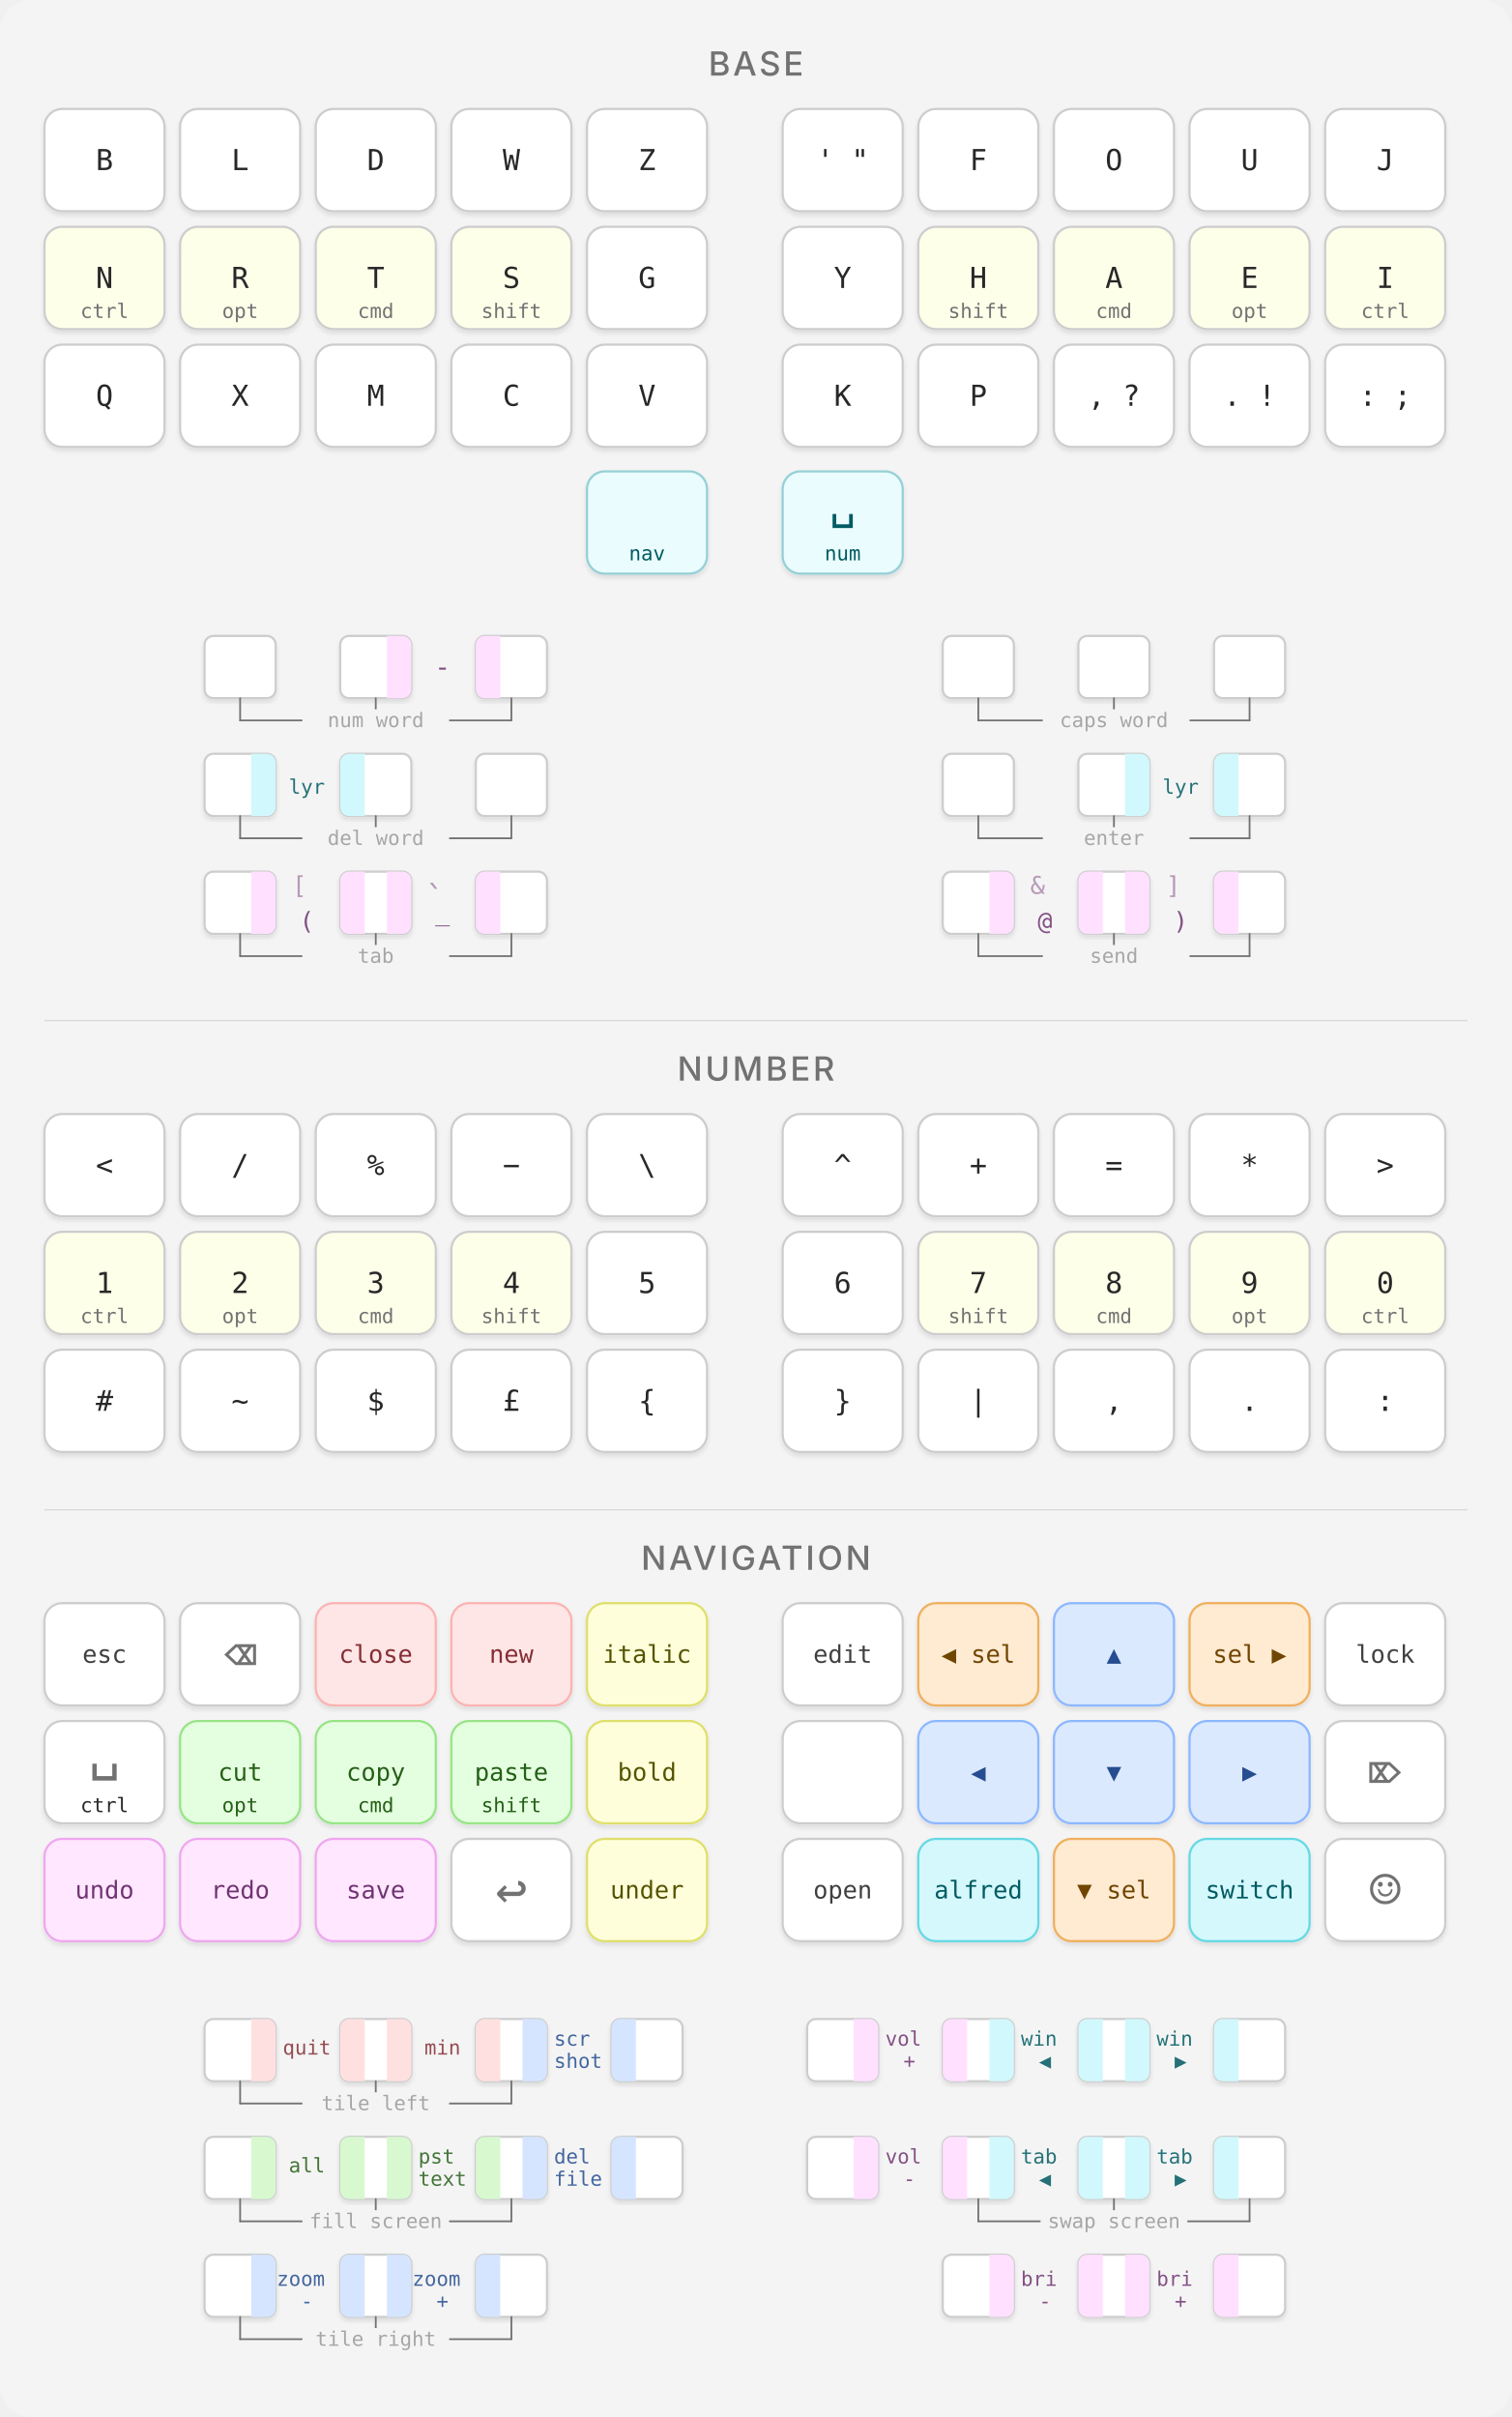
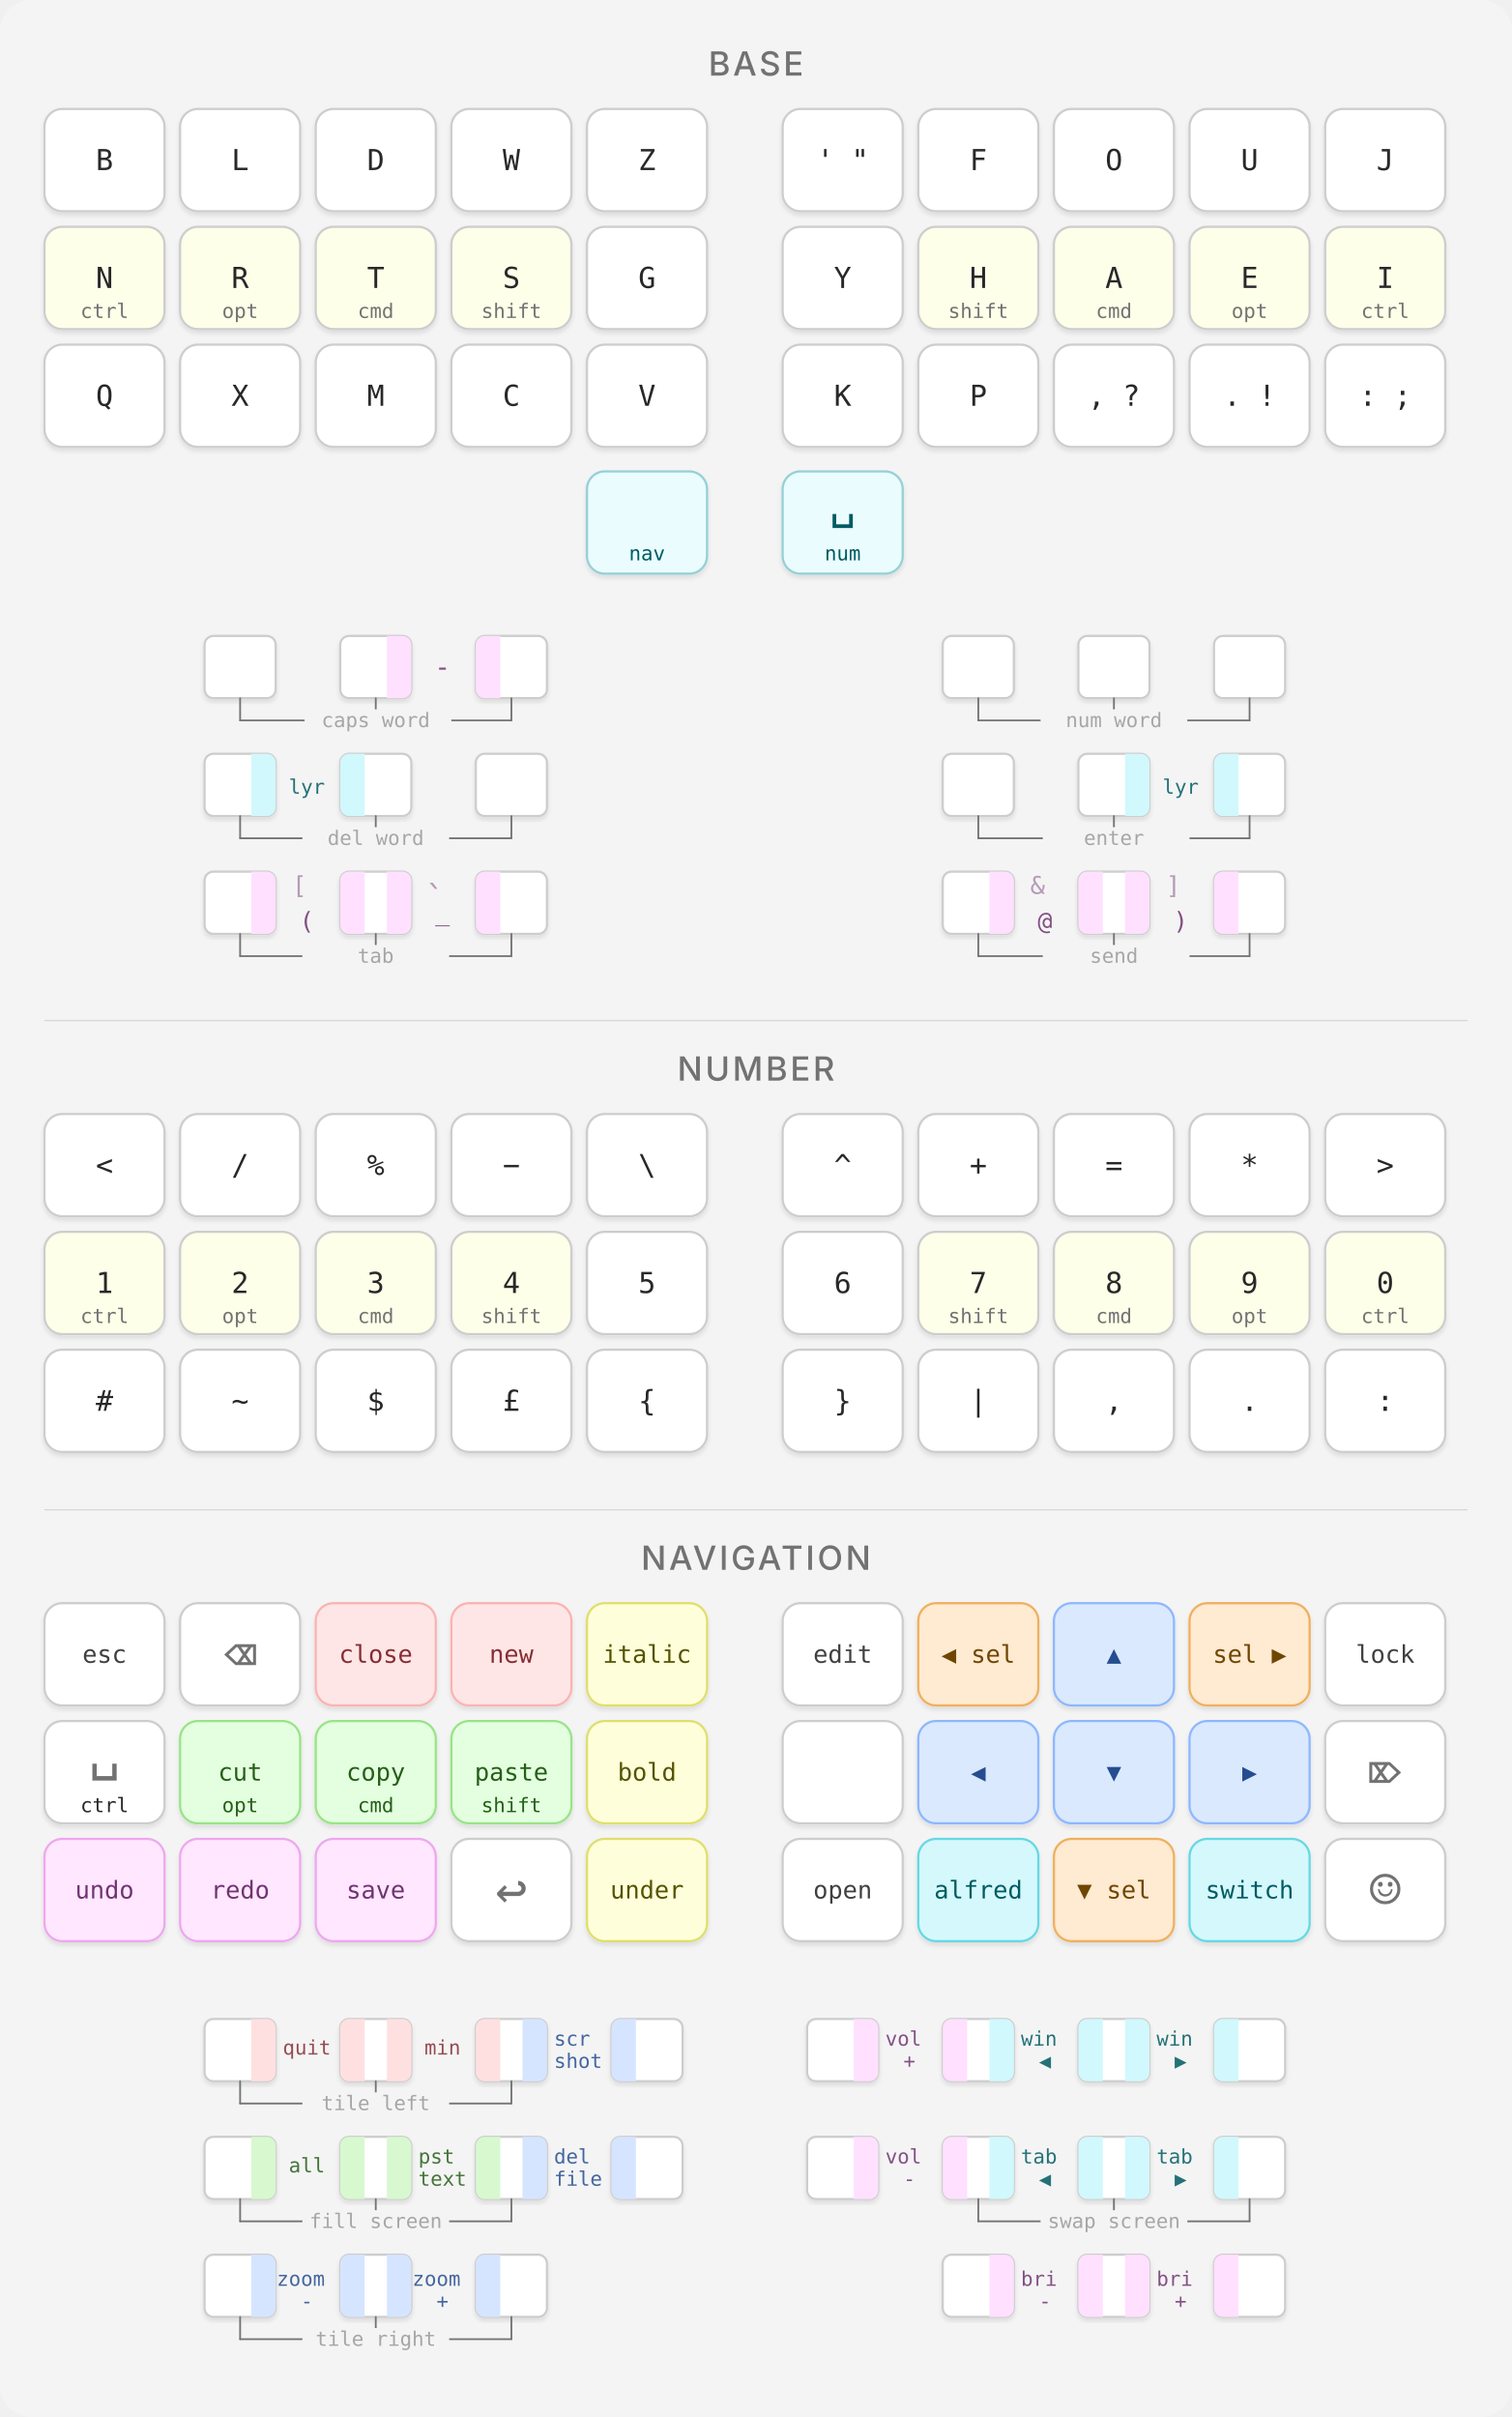
<svg xmlns="http://www.w3.org/2000/svg" width="100%" viewBox="0 0 680 1087">
  <defs>
    <style>
  text { font-family: ui-monospace, monospace; }
  .kl  { font-size:13px; font-weight:500; fill:#282828; }
  .klm { font-size:13px; font-weight:500; fill:#282828; }
  .kls { font-size:9px;  font-weight:500; fill:#727272; }
  .klp { font-size:11px; font-weight:500; fill:#005b62; }
  .klps{ font-size:9px;  font-weight:500; fill:#005b62; }
  .kln { font-size:11px; font-weight:500; }
  .ico { font-size:24px; font-weight:300; fill:#727272; }
  .sec { font-size:15px; font-weight:500; fill:#727272; font-family:-apple-system,BlinkMacSystemFont,"Segoe UI",sans-serif; letter-spacing:0.08em; }
  .t-red { fill:#852e34; } .t-yel { fill:#545300; } .t-grn { fill:#245f17; }
  .t-pnk { fill:#703472; } .t-blu { fill:#254d90; } .t-ora { fill:#6f4600; }
  .t-tel { fill:#005b62; } .t-gry { fill:#404040; }
  .combo-key { fill:#ffffff; stroke:#cdcdcd; stroke-width:1; }
  .cb-gr { stroke:#727272; stroke-width:0.8; fill:none; stroke-linecap:round; }
  .cl-s  { font-size:9px; font-weight:500; font-family:ui-monospace,monospace; text-anchor:middle; opacity:0.85; }
  .cl-m  { font-size:12px; font-weight:500; font-family:ui-monospace,monospace; text-anchor:middle; opacity:0.85; }
  .cl-gr { font-size:9px; font-weight:500; font-family:ui-monospace,monospace; text-anchor:middle; fill:#727272; opacity:0.6; }
</style>
    <filter id="ks">
      <feDropShadow dx="0" dy="1.5" stdDeviation="1" flood-color="#00000018" />
    </filter>
    <clipPath id="br1c2">
      <rect x="92" y="286" width="32" height="28" rx="4" />
    </clipPath>
    <clipPath id="br1c3">
      <rect x="153" y="286" width="32" height="28" rx="4" />
    </clipPath>
    <clipPath id="br1c4">
      <rect x="214" y="286" width="32" height="28" rx="4" />
    </clipPath>
    <clipPath id="br1c5">
      <rect x="275" y="286" width="32" height="28" rx="4" />
    </clipPath>
    <clipPath id="br1c6">
      <rect x="363" y="286" width="32" height="28" rx="4" />
    </clipPath>
    <clipPath id="br1c7">
      <rect x="424" y="286" width="32" height="28" rx="4" />
    </clipPath>
    <clipPath id="br1c8">
      <rect x="485" y="286" width="32" height="28" rx="4" />
    </clipPath>
    <clipPath id="br1c9">
      <rect x="546" y="286" width="32" height="28" rx="4" />
    </clipPath>
    <clipPath id="br2c2">
      <rect x="92" y="339" width="32" height="28" rx="4" />
    </clipPath>
    <clipPath id="br2c3">
      <rect x="153" y="339" width="32" height="28" rx="4" />
    </clipPath>
    <clipPath id="br2c4">
      <rect x="214" y="339" width="32" height="28" rx="4" />
    </clipPath>
    <clipPath id="br2c5">
      <rect x="275" y="339" width="32" height="28" rx="4" />
    </clipPath>
    <clipPath id="br2c6">
      <rect x="363" y="339" width="32" height="28" rx="4" />
    </clipPath>
    <clipPath id="br2c7">
      <rect x="424" y="339" width="32" height="28" rx="4" />
    </clipPath>
    <clipPath id="br2c8">
      <rect x="485" y="339" width="32" height="28" rx="4" />
    </clipPath>
    <clipPath id="br2c9">
      <rect x="546" y="339" width="32" height="28" rx="4" />
    </clipPath>
    <clipPath id="br3c1">
      <rect x="31" y="392" width="32" height="28" rx="4" />
    </clipPath>
    <clipPath id="br3c2">
      <rect x="92" y="392" width="32" height="28" rx="4" />
    </clipPath>
    <clipPath id="br3c3">
      <rect x="153" y="392" width="32" height="28" rx="4" />
    </clipPath>
    <clipPath id="br3c4">
      <rect x="214" y="392" width="32" height="28" rx="4" />
    </clipPath>
    <clipPath id="br3c5">
      <rect x="275" y="392" width="32" height="28" rx="4" />
    </clipPath>
    <clipPath id="br3c6">
      <rect x="363" y="392" width="32" height="28" rx="4" />
    </clipPath>
    <clipPath id="br3c7">
      <rect x="424" y="392" width="32" height="28" rx="4" />
    </clipPath>
    <clipPath id="br3c8">
      <rect x="485" y="392" width="32" height="28" rx="4" />
    </clipPath>
    <clipPath id="br3c9">
      <rect x="546" y="392" width="32" height="28" rx="4" />
    </clipPath>
    <clipPath id="cr1c1">
      <rect x="31" y="908" width="32" height="28" rx="4" />
    </clipPath>
    <clipPath id="cr1c2">
      <rect x="92" y="908" width="32" height="28" rx="4" />
    </clipPath>
    <clipPath id="cr1c3">
      <rect x="153" y="908" width="32" height="28" rx="4" />
    </clipPath>
    <clipPath id="cr1c4">
      <rect x="214" y="908" width="32" height="28" rx="4" />
    </clipPath>
    <clipPath id="cr1c5">
      <rect x="275" y="908" width="32" height="28" rx="4" />
    </clipPath>
    <clipPath id="cr1c6">
      <rect x="363" y="908" width="32" height="28" rx="4" />
    </clipPath>
    <clipPath id="cr1c7">
      <rect x="424" y="908" width="32" height="28" rx="4" />
    </clipPath>
    <clipPath id="cr1c8">
      <rect x="485" y="908" width="32" height="28" rx="4" />
    </clipPath>
    <clipPath id="cr1c9">
      <rect x="546" y="908" width="32" height="28" rx="4" />
    </clipPath>
    <clipPath id="cr2c2">
      <rect x="92" y="961" width="32" height="28" rx="4" />
    </clipPath>
    <clipPath id="cr2c3">
      <rect x="153" y="961" width="32" height="28" rx="4" />
    </clipPath>
    <clipPath id="cr2c4">
      <rect x="214" y="961" width="32" height="28" rx="4" />
    </clipPath>
    <clipPath id="cr2c5">
      <rect x="275" y="961" width="32" height="28" rx="4" />
    </clipPath>
    <clipPath id="cr2c6">
      <rect x="363" y="961" width="32" height="28" rx="4" />
    </clipPath>
    <clipPath id="cr2c7">
      <rect x="424" y="961" width="32" height="28" rx="4" />
    </clipPath>
    <clipPath id="cr2c8">
      <rect x="485" y="961" width="32" height="28" rx="4" />
    </clipPath>
    <clipPath id="cr2c9">
      <rect x="546" y="961" width="32" height="28" rx="4" />
    </clipPath>
    <clipPath id="cr3c2">
      <rect x="92" y="1014" width="32" height="28" rx="4" />
    </clipPath>
    <clipPath id="cr3c3">
      <rect x="153" y="1014" width="32" height="28" rx="4" />
    </clipPath>
    <clipPath id="cr3c4">
      <rect x="214" y="1014" width="32" height="28" rx="4" />
    </clipPath>
    <clipPath id="cr3c5">
      <rect x="275" y="1014" width="32" height="28" rx="4" />
    </clipPath>
    <clipPath id="cr3c7">
      <rect x="424" y="1014" width="32" height="28" rx="4" />
    </clipPath>
    <clipPath id="cr3c8">
      <rect x="485" y="1014" width="32" height="28" rx="4" />
    </clipPath>
    <clipPath id="cr3c9">
      <rect x="546" y="1014" width="32" height="28" rx="4" />
    </clipPath>
  </defs>
  <rect width="680" height="1087" fill="#f4f4f4" rx="14" />
  <text x="340" y="34" text-anchor="middle" class="sec">BASE</text>
  <rect x="20" y="49" width="54" height="46" rx="8" fill="#ffffff" stroke="#cdcdcd" stroke-width="1" filter="url(#ks)" />
  <text x="47" y="72" text-anchor="middle" dominant-baseline="central" class="kl">B</text>
  <rect x="81" y="49" width="54" height="46" rx="8" fill="#ffffff" stroke="#cdcdcd" stroke-width="1" filter="url(#ks)" />
  <text x="108" y="72" text-anchor="middle" dominant-baseline="central" class="kl">L</text>
  <rect x="142" y="49" width="54" height="46" rx="8" fill="#ffffff" stroke="#cdcdcd" stroke-width="1" filter="url(#ks)" />
  <text x="169" y="72" text-anchor="middle" dominant-baseline="central" class="kl">D</text>
  <rect x="203" y="49" width="54" height="46" rx="8" fill="#ffffff" stroke="#cdcdcd" stroke-width="1" filter="url(#ks)" />
  <text x="230" y="72" text-anchor="middle" dominant-baseline="central" class="kl">W</text>
  <rect x="264" y="49" width="54" height="46" rx="8" fill="#ffffff" stroke="#cdcdcd" stroke-width="1" filter="url(#ks)" />
  <text x="291" y="72" text-anchor="middle" dominant-baseline="central" class="kl">Z</text>
  <rect x="352" y="49" width="54" height="46" rx="8" fill="#ffffff" stroke="#cdcdcd" stroke-width="1" filter="url(#ks)" />
  <text x="379" y="72" text-anchor="middle" dominant-baseline="central" class="kl">' "</text>
  <rect x="413" y="49" width="54" height="46" rx="8" fill="#ffffff" stroke="#cdcdcd" stroke-width="1" filter="url(#ks)" />
  <text x="440" y="72" text-anchor="middle" dominant-baseline="central" class="kl">F</text>
  <rect x="474" y="49" width="54" height="46" rx="8" fill="#ffffff" stroke="#cdcdcd" stroke-width="1" filter="url(#ks)" />
  <text x="501" y="72" text-anchor="middle" dominant-baseline="central" class="kl">O</text>
  <rect x="535" y="49" width="54" height="46" rx="8" fill="#ffffff" stroke="#cdcdcd" stroke-width="1" filter="url(#ks)" />
  <text x="562" y="72" text-anchor="middle" dominant-baseline="central" class="kl">U</text>
  <rect x="596" y="49" width="54" height="46" rx="8" fill="#ffffff" stroke="#cdcdcd" stroke-width="1" filter="url(#ks)" />
  <text x="623" y="72" text-anchor="middle" dominant-baseline="central" class="kl">J</text>
  <rect x="20" y="102" width="54" height="46" rx="8" fill="#feffe9" stroke="#cdcdcd" stroke-width="1" filter="url(#ks)" />
  <text x="47" y="125" text-anchor="middle" dominant-baseline="central" class="klm">N</text>
  <text x="47" y="143" text-anchor="middle" class="kls">ctrl</text>
  <rect x="81" y="102" width="54" height="46" rx="8" fill="#feffe9" stroke="#cdcdcd" stroke-width="1" filter="url(#ks)" />
  <text x="108" y="125" text-anchor="middle" dominant-baseline="central" class="klm">R</text>
  <text x="108" y="143" text-anchor="middle" class="kls">opt</text>
  <rect x="142" y="102" width="54" height="46" rx="8" fill="#feffe9" stroke="#cdcdcd" stroke-width="1" filter="url(#ks)" />
  <text x="169" y="125" text-anchor="middle" dominant-baseline="central" class="klm">T</text>
  <text x="169" y="143" text-anchor="middle" class="kls">cmd</text>
  <rect x="203" y="102" width="54" height="46" rx="8" fill="#feffe9" stroke="#cdcdcd" stroke-width="1" filter="url(#ks)" />
  <text x="230" y="125" text-anchor="middle" dominant-baseline="central" class="klm">S</text>
  <text x="230" y="143" text-anchor="middle" class="kls">shift</text>
  <rect x="264" y="102" width="54" height="46" rx="8" fill="#ffffff" stroke="#cdcdcd" stroke-width="1" filter="url(#ks)" />
  <text x="291" y="125" text-anchor="middle" dominant-baseline="central" class="kl">G</text>
  <rect x="352" y="102" width="54" height="46" rx="8" fill="#ffffff" stroke="#cdcdcd" stroke-width="1" filter="url(#ks)" />
  <text x="379" y="125" text-anchor="middle" dominant-baseline="central" class="kl">Y</text>
  <rect x="413" y="102" width="54" height="46" rx="8" fill="#feffe9" stroke="#cdcdcd" stroke-width="1" filter="url(#ks)" />
  <text x="440" y="125" text-anchor="middle" dominant-baseline="central" class="klm">H</text>
  <text x="440" y="143" text-anchor="middle" class="kls">shift</text>
  <rect x="474" y="102" width="54" height="46" rx="8" fill="#feffe9" stroke="#cdcdcd" stroke-width="1" filter="url(#ks)" />
  <text x="501" y="125" text-anchor="middle" dominant-baseline="central" class="klm">A</text>
  <text x="501" y="143" text-anchor="middle" class="kls">cmd</text>
  <rect x="535" y="102" width="54" height="46" rx="8" fill="#feffe9" stroke="#cdcdcd" stroke-width="1" filter="url(#ks)" />
  <text x="562" y="125" text-anchor="middle" dominant-baseline="central" class="klm">E</text>
  <text x="562" y="143" text-anchor="middle" class="kls">opt</text>
  <rect x="596" y="102" width="54" height="46" rx="8" fill="#feffe9" stroke="#cdcdcd" stroke-width="1" filter="url(#ks)" />
  <text x="623" y="125" text-anchor="middle" dominant-baseline="central" class="klm">I</text>
  <text x="623" y="143" text-anchor="middle" class="kls">ctrl</text>
  <rect x="20" y="155" width="54" height="46" rx="8" fill="#ffffff" stroke="#cdcdcd" stroke-width="1" filter="url(#ks)" />
  <text x="47" y="178" text-anchor="middle" dominant-baseline="central" class="kl">Q</text>
  <rect x="81" y="155" width="54" height="46" rx="8" fill="#ffffff" stroke="#cdcdcd" stroke-width="1" filter="url(#ks)" />
  <text x="108" y="178" text-anchor="middle" dominant-baseline="central" class="kl">X</text>
  <rect x="142" y="155" width="54" height="46" rx="8" fill="#ffffff" stroke="#cdcdcd" stroke-width="1" filter="url(#ks)" />
  <text x="169" y="178" text-anchor="middle" dominant-baseline="central" class="kl">M</text>
  <rect x="203" y="155" width="54" height="46" rx="8" fill="#ffffff" stroke="#cdcdcd" stroke-width="1" filter="url(#ks)" />
  <text x="230" y="178" text-anchor="middle" dominant-baseline="central" class="kl">C</text>
  <rect x="264" y="155" width="54" height="46" rx="8" fill="#ffffff" stroke="#cdcdcd" stroke-width="1" filter="url(#ks)" />
  <text x="291" y="178" text-anchor="middle" dominant-baseline="central" class="kl">V</text>
  <rect x="352" y="155" width="54" height="46" rx="8" fill="#ffffff" stroke="#cdcdcd" stroke-width="1" filter="url(#ks)" />
  <text x="379" y="178" text-anchor="middle" dominant-baseline="central" class="kl">K</text>
  <rect x="413" y="155" width="54" height="46" rx="8" fill="#ffffff" stroke="#cdcdcd" stroke-width="1" filter="url(#ks)" />
  <text x="440" y="178" text-anchor="middle" dominant-baseline="central" class="kl">P</text>
  <rect x="474" y="155" width="54" height="46" rx="8" fill="#ffffff" stroke="#cdcdcd" stroke-width="1" filter="url(#ks)" />
  <text x="501" y="178" text-anchor="middle" dominant-baseline="central" class="kl">, ?</text>
  <rect x="535" y="155" width="54" height="46" rx="8" fill="#ffffff" stroke="#cdcdcd" stroke-width="1" filter="url(#ks)" />
  <text x="562" y="178" text-anchor="middle" dominant-baseline="central" class="kl">. !</text>
  <rect x="596" y="155" width="54" height="46" rx="8" fill="#ffffff" stroke="#cdcdcd" stroke-width="1" filter="url(#ks)" />
  <text x="623" y="178" text-anchor="middle" dominant-baseline="central" class="kl">: ;</text>
  <rect x="264" y="212" width="54" height="46" rx="8" fill="#eafcfe" stroke="#95d0d6" stroke-width="1" filter="url(#ks)" />
  <text x="291" y="252" text-anchor="middle" class="klps">nav</text>
  <rect x="352" y="212" width="54" height="46" rx="8" fill="#eafcfe" stroke="#95d0d6" stroke-width="1" filter="url(#ks)" />
  <text x="379" y="226" text-anchor="middle" dominant-baseline="central" class="klps" style="font-size:20px;">␣</text>
  <text x="379" y="252" text-anchor="middle" class="klps">num</text>
  <g style="isolation:isolate">
    <rect x="92" y="286" width="32" height="28" rx="4" class="combo-key" filter="url(#ks)" />
    <rect x="153" y="286" width="32" height="28" rx="4" class="combo-key" filter="url(#ks)" />
    <rect x="214" y="286" width="32" height="28" rx="4" class="combo-key" filter="url(#ks)" />
    <rect x="424" y="286" width="32" height="28" rx="4" class="combo-key" filter="url(#ks)" />
    <rect x="485" y="286" width="32" height="28" rx="4" class="combo-key" filter="url(#ks)" />
    <rect x="546" y="286" width="32" height="28" rx="4" class="combo-key" filter="url(#ks)" />
    <rect x="92" y="339" width="32" height="28" rx="4" class="combo-key" filter="url(#ks)" />
    <rect x="153" y="339" width="32" height="28" rx="4" class="combo-key" filter="url(#ks)" />
    <rect x="214" y="339" width="32" height="28" rx="4" class="combo-key" filter="url(#ks)" />
    <rect x="424" y="339" width="32" height="28" rx="4" class="combo-key" filter="url(#ks)" />
    <rect x="485" y="339" width="32" height="28" rx="4" class="combo-key" filter="url(#ks)" />
    <rect x="546" y="339" width="32" height="28" rx="4" class="combo-key" filter="url(#ks)" />
    <rect x="92" y="392" width="32" height="28" rx="4" class="combo-key" filter="url(#ks)" />
    <rect x="153" y="392" width="32" height="28" rx="4" class="combo-key" filter="url(#ks)" />
    <rect x="214" y="392" width="32" height="28" rx="4" class="combo-key" filter="url(#ks)" />
    <rect x="424" y="392" width="32" height="28" rx="4" class="combo-key" filter="url(#ks)" />
    <rect x="485" y="392" width="32" height="28" rx="4" class="combo-key" filter="url(#ks)" />
    <rect x="546" y="392" width="32" height="28" rx="4" class="combo-key" filter="url(#ks)" />
  </g>
  <rect x="174" y="286" width="11" height="28" fill="#ffe0ff" clip-path="url(#br1c3)" />
  <rect x="214" y="286" width="11" height="28" fill="#ffe0ff" clip-path="url(#br1c4)" />
  <rect x="113" y="339" width="11" height="28" fill="#d1f8fc" clip-path="url(#br2c2)" />
  <rect x="153" y="339" width="11" height="28" fill="#d1f8fc" clip-path="url(#br2c3)" />
  <rect x="506" y="339" width="11" height="28" fill="#d1f8fc" clip-path="url(#br2c8)" />
  <rect x="546" y="339" width="11" height="28" fill="#d1f8fc" clip-path="url(#br2c9)" />
  <rect x="113" y="392" width="11" height="28" fill="#ffe0ff" clip-path="url(#br3c2)" />
  <rect x="153" y="392" width="11" height="28" fill="#ffe0ff" clip-path="url(#br3c3)" />
  <rect x="174" y="392" width="11" height="28" fill="#ffe0ff" clip-path="url(#br3c3)" />
  <rect x="214" y="392" width="11" height="28" fill="#ffe0ff" clip-path="url(#br3c4)" />
  <rect x="445" y="392" width="11" height="28" fill="#ffe0ff" clip-path="url(#br3c7)" />
  <rect x="485" y="392" width="11" height="28" fill="#ffe0ff" clip-path="url(#br3c8)" />
  <rect x="506" y="392" width="11" height="28" fill="#ffe0ff" clip-path="url(#br3c8)" />
  <rect x="546" y="392" width="11" height="28" fill="#ffe0ff" clip-path="url(#br3c9)" />
  <text x="199" y="304" class="cl-m" fill="#703472">-</text>
  <text x="138" y="357" class="cl-s" fill="#005b62" text-anchor="middle">lyr</text>
  <text x="531" y="357" class="cl-s" fill="#005b62" text-anchor="middle">lyr</text>
  <text class="cl-s" fill="#703472" style="font-size:11px;">
    <tspan x="138" y="402" style="fill-opacity:0.55;">[</tspan>
    <tspan x="138" y="418">(</tspan>
  </text>
  <text class="cl-s" fill="#703472" style="font-size:11px;">
    <tspan x="199" y="409" style="fill-opacity:0.55; font-size:15px;">`</tspan>
    <tspan x="199" y="414">_</tspan>
  </text>
  <text class="cl-s" fill="#703472" style="font-size:11px;">
    <tspan x="470" y="402" style="fill-opacity:0.55;">&amp;</tspan>
    <tspan x="470" y="418">@</tspan>
  </text>
  <text class="cl-s" fill="#703472" style="font-size:11px;">
    <tspan x="531" y="402" style="fill-opacity:0.55;">]</tspan>
    <tspan x="531" y="418">)</tspan>
  </text>
  <line x1="108" y1="314" x2="108" y2="324" class="cb-gr" />
  <line x1="169" y1="314" x2="169" y2="324" class="cb-gr" />
  <line x1="230" y1="314" x2="230" y2="324" class="cb-gr" />
  <line x1="108" y1="324" x2="230" y2="324" class="cb-gr" />
-   <rect x="136" y="319" width="66" height="10" fill="#f4f4f4" />
-   <text x="169" y="327" class="cl-gr">num word</text>
+   <rect x="137" y="319" width="66" height="10" fill="#f4f4f4" />
+   <text x="169" y="327" class="cl-gr">caps word</text>
  <line x1="440" y1="314" x2="440" y2="324" class="cb-gr" />
  <line x1="501" y1="314" x2="501" y2="324" class="cb-gr" />
  <line x1="562" y1="314" x2="562" y2="324" class="cb-gr" />
  <line x1="440" y1="324" x2="562" y2="324" class="cb-gr" />
-   <rect x="469" y="319" width="66" height="10" fill="#f4f4f4" />
-   <text x="501" y="327" class="cl-gr">caps word</text>
+   <rect x="468" y="319" width="66" height="10" fill="#f4f4f4" />
+   <text x="501" y="327" class="cl-gr">num word</text>
  <line x1="108" y1="367" x2="108" y2="377" class="cb-gr" />
  <line x1="169" y1="367" x2="169" y2="377" class="cb-gr" />
  <line x1="230" y1="367" x2="230" y2="377" class="cb-gr" />
  <line x1="108" y1="377" x2="230" y2="377" class="cb-gr" />
  <rect x="136" y="372" width="66" height="10" fill="#f4f4f4" />
  <text x="169" y="380" class="cl-gr">del word</text>
  <line x1="440" y1="367" x2="440" y2="377" class="cb-gr" />
  <line x1="501" y1="367" x2="501" y2="377" class="cb-gr" />
  <line x1="562" y1="367" x2="562" y2="377" class="cb-gr" />
  <line x1="440" y1="377" x2="562" y2="377" class="cb-gr" />
  <rect x="469" y="372" width="66" height="10" fill="#f4f4f4" />
  <text x="501" y="380" class="cl-gr">enter</text>
  <line x1="108" y1="420" x2="108" y2="430" class="cb-gr" />
  <line x1="169" y1="420" x2="169" y2="430" class="cb-gr" />
  <line x1="230" y1="420" x2="230" y2="430" class="cb-gr" />
  <line x1="108" y1="430" x2="230" y2="430" class="cb-gr" />
  <rect x="136" y="425" width="66" height="10" fill="#f4f4f4" />
  <text x="169" y="433" class="cl-gr">tab</text>
  <line x1="440" y1="420" x2="440" y2="430" class="cb-gr" />
  <line x1="501" y1="420" x2="501" y2="430" class="cb-gr" />
  <line x1="562" y1="420" x2="562" y2="430" class="cb-gr" />
  <line x1="440" y1="430" x2="562" y2="430" class="cb-gr" />
  <rect x="469" y="425" width="66" height="10" fill="#f4f4f4" />
  <text x="501" y="433" class="cl-gr">send</text>
  <line x1="20" y1="459" x2="660" y2="459" stroke="#d5d5d5" stroke-width="0.5" />
  <text x="340" y="486" text-anchor="middle" class="sec">NUMBER</text>
  <rect x="20" y="501" width="54" height="46" rx="8" fill="#ffffff" stroke="#cdcdcd" stroke-width="1" filter="url(#ks)" />
  <text x="47" y="524" text-anchor="middle" dominant-baseline="central" class="kl">&lt;</text>
  <rect x="81" y="501" width="54" height="46" rx="8" fill="#ffffff" stroke="#cdcdcd" stroke-width="1" filter="url(#ks)" />
  <text x="108" y="524" text-anchor="middle" dominant-baseline="central" class="kl">/</text>
  <rect x="142" y="501" width="54" height="46" rx="8" fill="#ffffff" stroke="#cdcdcd" stroke-width="1" filter="url(#ks)" />
  <text x="169" y="524" text-anchor="middle" dominant-baseline="central" class="kl">%</text>
  <rect x="203" y="501" width="54" height="46" rx="8" fill="#ffffff" stroke="#cdcdcd" stroke-width="1" filter="url(#ks)" />
  <text x="230" y="524" text-anchor="middle" dominant-baseline="central" class="kl">−</text>
  <rect x="264" y="501" width="54" height="46" rx="8" fill="#ffffff" stroke="#cdcdcd" stroke-width="1" filter="url(#ks)" />
  <text x="291" y="524" text-anchor="middle" dominant-baseline="central" class="kl">\</text>
  <rect x="352" y="501" width="54" height="46" rx="8" fill="#ffffff" stroke="#cdcdcd" stroke-width="1" filter="url(#ks)" />
  <text x="379" y="524" text-anchor="middle" dominant-baseline="central" class="kl">^</text>
  <rect x="413" y="501" width="54" height="46" rx="8" fill="#ffffff" stroke="#cdcdcd" stroke-width="1" filter="url(#ks)" />
  <text x="440" y="524" text-anchor="middle" dominant-baseline="central" class="kl">+</text>
  <rect x="474" y="501" width="54" height="46" rx="8" fill="#ffffff" stroke="#cdcdcd" stroke-width="1" filter="url(#ks)" />
  <text x="501" y="524" text-anchor="middle" dominant-baseline="central" class="kl">=</text>
  <rect x="535" y="501" width="54" height="46" rx="8" fill="#ffffff" stroke="#cdcdcd" stroke-width="1" filter="url(#ks)" />
  <text x="562" y="524" text-anchor="middle" dominant-baseline="central" class="kl">*</text>
  <rect x="596" y="501" width="54" height="46" rx="8" fill="#ffffff" stroke="#cdcdcd" stroke-width="1" filter="url(#ks)" />
  <text x="623" y="524" text-anchor="middle" dominant-baseline="central" class="kl">&gt;</text>
  <rect x="20" y="554" width="54" height="46" rx="8" fill="#feffe9" stroke="#cdcdcd" stroke-width="1" filter="url(#ks)" />
  <text x="47" y="577" text-anchor="middle" dominant-baseline="central" class="klm">1</text>
  <text x="47" y="595" text-anchor="middle" class="kls">ctrl</text>
  <rect x="81" y="554" width="54" height="46" rx="8" fill="#feffe9" stroke="#cdcdcd" stroke-width="1" filter="url(#ks)" />
  <text x="108" y="577" text-anchor="middle" dominant-baseline="central" class="klm">2</text>
  <text x="108" y="595" text-anchor="middle" class="kls">opt</text>
  <rect x="142" y="554" width="54" height="46" rx="8" fill="#feffe9" stroke="#cdcdcd" stroke-width="1" filter="url(#ks)" />
  <text x="169" y="577" text-anchor="middle" dominant-baseline="central" class="klm">3</text>
  <text x="169" y="595" text-anchor="middle" class="kls">cmd</text>
  <rect x="203" y="554" width="54" height="46" rx="8" fill="#feffe9" stroke="#cdcdcd" stroke-width="1" filter="url(#ks)" />
  <text x="230" y="577" text-anchor="middle" dominant-baseline="central" class="klm">4</text>
  <text x="230" y="595" text-anchor="middle" class="kls">shift</text>
  <rect x="264" y="554" width="54" height="46" rx="8" fill="#ffffff" stroke="#cdcdcd" stroke-width="1" filter="url(#ks)" />
  <text x="291" y="577" text-anchor="middle" dominant-baseline="central" class="kl">5</text>
  <rect x="352" y="554" width="54" height="46" rx="8" fill="#ffffff" stroke="#cdcdcd" stroke-width="1" filter="url(#ks)" />
  <text x="379" y="577" text-anchor="middle" dominant-baseline="central" class="kl">6</text>
  <rect x="413" y="554" width="54" height="46" rx="8" fill="#feffe9" stroke="#cdcdcd" stroke-width="1" filter="url(#ks)" />
  <text x="440" y="577" text-anchor="middle" dominant-baseline="central" class="klm">7</text>
  <text x="440" y="595" text-anchor="middle" class="kls">shift</text>
  <rect x="474" y="554" width="54" height="46" rx="8" fill="#feffe9" stroke="#cdcdcd" stroke-width="1" filter="url(#ks)" />
  <text x="501" y="577" text-anchor="middle" dominant-baseline="central" class="klm">8</text>
  <text x="501" y="595" text-anchor="middle" class="kls">cmd</text>
  <rect x="535" y="554" width="54" height="46" rx="8" fill="#feffe9" stroke="#cdcdcd" stroke-width="1" filter="url(#ks)" />
  <text x="562" y="577" text-anchor="middle" dominant-baseline="central" class="klm">9</text>
  <text x="562" y="595" text-anchor="middle" class="kls">opt</text>
  <rect x="596" y="554" width="54" height="46" rx="8" fill="#feffe9" stroke="#cdcdcd" stroke-width="1" filter="url(#ks)" />
  <text x="623" y="577" text-anchor="middle" dominant-baseline="central" class="klm">0</text>
  <text x="623" y="595" text-anchor="middle" class="kls">ctrl</text>
  <rect x="20" y="607" width="54" height="46" rx="8" fill="#ffffff" stroke="#cdcdcd" stroke-width="1" filter="url(#ks)" />
  <text x="47" y="630" text-anchor="middle" dominant-baseline="central" class="kl">#</text>
  <rect x="81" y="607" width="54" height="46" rx="8" fill="#ffffff" stroke="#cdcdcd" stroke-width="1" filter="url(#ks)" />
  <text x="108" y="630" text-anchor="middle" dominant-baseline="central" class="kl">~</text>
  <rect x="142" y="607" width="54" height="46" rx="8" fill="#ffffff" stroke="#cdcdcd" stroke-width="1" filter="url(#ks)" />
  <text x="169" y="630" text-anchor="middle" dominant-baseline="central" class="kl">$</text>
  <rect x="203" y="607" width="54" height="46" rx="8" fill="#ffffff" stroke="#cdcdcd" stroke-width="1" filter="url(#ks)" />
  <text x="230" y="630" text-anchor="middle" dominant-baseline="central" class="kl">£</text>
  <rect x="264" y="607" width="54" height="46" rx="8" fill="#ffffff" stroke="#cdcdcd" stroke-width="1" filter="url(#ks)" />
  <text x="291" y="630" text-anchor="middle" dominant-baseline="central" class="kl">{</text>
  <rect x="352" y="607" width="54" height="46" rx="8" fill="#ffffff" stroke="#cdcdcd" stroke-width="1" filter="url(#ks)" />
  <text x="379" y="630" text-anchor="middle" dominant-baseline="central" class="kl">}</text>
  <rect x="413" y="607" width="54" height="46" rx="8" fill="#ffffff" stroke="#cdcdcd" stroke-width="1" filter="url(#ks)" />
  <text x="440" y="630" text-anchor="middle" dominant-baseline="central" class="kl">|</text>
  <rect x="474" y="607" width="54" height="46" rx="8" fill="#ffffff" stroke="#cdcdcd" stroke-width="1" filter="url(#ks)" />
  <text x="501" y="630" text-anchor="middle" dominant-baseline="central" class="kl">,</text>
  <rect x="535" y="607" width="54" height="46" rx="8" fill="#ffffff" stroke="#cdcdcd" stroke-width="1" filter="url(#ks)" />
  <text x="562" y="630" text-anchor="middle" dominant-baseline="central" class="kl">.</text>
  <rect x="596" y="607" width="54" height="46" rx="8" fill="#ffffff" stroke="#cdcdcd" stroke-width="1" filter="url(#ks)" />
  <text x="623" y="630" text-anchor="middle" dominant-baseline="central" class="kl">:</text>
  <line x1="20" y1="679" x2="660" y2="679" stroke="#d5d5d5" stroke-width="0.5" />
  <text x="340" y="706" text-anchor="middle" class="sec">NAVIGATION</text>
  <rect x="20" y="721" width="54" height="46" rx="8" fill="#ffffff" stroke="#cdcdcd" stroke-width="1" filter="url(#ks)" />
  <text x="47" y="744" text-anchor="middle" dominant-baseline="central" class="kln t-gry">esc</text>
  <rect x="81" y="721" width="54" height="46" rx="8" fill="#ffffff" stroke="#cdcdcd" stroke-width="1" filter="url(#ks)" />
  <text x="108" y="744" text-anchor="middle" dominant-baseline="central" class="ico">⌫</text>
  <rect x="142" y="721" width="54" height="46" rx="8" fill="#ffe6e6" stroke="#fbb3b2" stroke-width="1" filter="url(#ks)" />
  <text x="169" y="744" text-anchor="middle" dominant-baseline="central" class="kln t-red">close</text>
  <rect x="203" y="721" width="54" height="46" rx="8" fill="#ffe6e6" stroke="#fbb3b2" stroke-width="1" filter="url(#ks)" />
  <text x="230" y="744" text-anchor="middle" dominant-baseline="central" class="kln t-red">new</text>
  <rect x="264" y="721" width="54" height="46" rx="8" fill="#feffda" stroke="#dfdf6d" stroke-width="1" filter="url(#ks)" />
  <text x="291" y="744" text-anchor="middle" dominant-baseline="central" class="kln t-yel">italic</text>
  <rect x="352" y="721" width="54" height="46" rx="8" fill="#ffffff" stroke="#cdcdcd" stroke-width="1" filter="url(#ks)" />
  <text x="379" y="744" text-anchor="middle" dominant-baseline="central" class="kln t-gry">edit</text>
  <rect x="413" y="721" width="54" height="46" rx="8" fill="#ffead2" stroke="#efb05e" stroke-width="1" filter="url(#ks)" />
  <text x="440" y="744" text-anchor="middle" dominant-baseline="central" class="kln t-ora">◀ sel</text>
  <rect x="474" y="721" width="54" height="46" rx="8" fill="#dbe9ff" stroke="#8db8ff" stroke-width="1" filter="url(#ks)" />
  <text x="501" y="744" text-anchor="middle" dominant-baseline="central" class="kln t-blu">▲</text>
  <rect x="535" y="721" width="54" height="46" rx="8" fill="#ffead2" stroke="#efb05e" stroke-width="1" filter="url(#ks)" />
  <text x="562" y="744" text-anchor="middle" dominant-baseline="central" class="kln t-ora">sel ▶</text>
  <rect x="596" y="721" width="54" height="46" rx="8" fill="#ffffff" stroke="#cdcdcd" stroke-width="1" filter="url(#ks)" />
  <text x="623" y="744" text-anchor="middle" dominant-baseline="central" class="kln t-gry">lock</text>
  <rect x="20" y="774" width="54" height="46" rx="8" fill="#ffffff" stroke="#cdcdcd" stroke-width="1" filter="url(#ks)" />
  <text x="47" y="787" text-anchor="middle" dominant-baseline="central" class="ico">␣</text>
  <text x="47" y="815" text-anchor="middle" class="kls" style="fill:#282828">ctrl</text>
  <rect x="81" y="774" width="54" height="46" rx="8" fill="#e4ffdf" stroke="#98e488" stroke-width="1" filter="url(#ks)" />
  <text x="108" y="797" text-anchor="middle" dominant-baseline="central" class="kln t-grn">cut</text>
  <text x="108" y="815" text-anchor="middle" class="kls t-grn">opt</text>
  <rect x="142" y="774" width="54" height="46" rx="8" fill="#e4ffdf" stroke="#98e488" stroke-width="1" filter="url(#ks)" />
  <text x="169" y="797" text-anchor="middle" dominant-baseline="central" class="kln t-grn">copy</text>
  <text x="169" y="815" text-anchor="middle" class="kls t-grn">cmd</text>
  <rect x="203" y="774" width="54" height="46" rx="8" fill="#e4ffdf" stroke="#98e488" stroke-width="1" filter="url(#ks)" />
  <text x="230" y="797" text-anchor="middle" dominant-baseline="central" class="kln t-grn">paste</text>
  <text x="230" y="815" text-anchor="middle" class="kls t-grn">shift</text>
  <rect x="264" y="774" width="54" height="46" rx="8" fill="#feffda" stroke="#dfdf6d" stroke-width="1" filter="url(#ks)" />
  <text x="291" y="797" text-anchor="middle" dominant-baseline="central" class="kln t-yel">bold</text>
  <rect x="352" y="774" width="54" height="46" rx="8" fill="#ffffff" stroke="#cdcdcd" stroke-width="1" filter="url(#ks)" />
  <rect x="413" y="774" width="54" height="46" rx="8" fill="#dbe9ff" stroke="#8db8ff" stroke-width="1" filter="url(#ks)" />
  <text x="440" y="797" text-anchor="middle" dominant-baseline="central" class="kln t-blu">◀</text>
  <rect x="474" y="774" width="54" height="46" rx="8" fill="#dbe9ff" stroke="#8db8ff" stroke-width="1" filter="url(#ks)" />
  <text x="501" y="797" text-anchor="middle" dominant-baseline="central" class="kln t-blu">▼</text>
  <rect x="535" y="774" width="54" height="46" rx="8" fill="#dbe9ff" stroke="#8db8ff" stroke-width="1" filter="url(#ks)" />
  <text x="562" y="797" text-anchor="middle" dominant-baseline="central" class="kln t-blu">▶</text>
  <rect x="596" y="774" width="54" height="46" rx="8" fill="#ffffff" stroke="#cdcdcd" stroke-width="1" filter="url(#ks)" />
  <text x="623" y="797" text-anchor="middle" dominant-baseline="central" class="ico">⌦</text>
  <rect x="20" y="827" width="54" height="46" rx="8" fill="#ffe7ff" stroke="#eea7ef" stroke-width="1" filter="url(#ks)" />
  <text x="47" y="850" text-anchor="middle" dominant-baseline="central" class="kln t-pnk">undo</text>
  <rect x="81" y="827" width="54" height="46" rx="8" fill="#ffe7ff" stroke="#eea7ef" stroke-width="1" filter="url(#ks)" />
  <text x="108" y="850" text-anchor="middle" dominant-baseline="central" class="kln t-pnk">redo</text>
  <rect x="142" y="827" width="54" height="46" rx="8" fill="#ffe7ff" stroke="#eea7ef" stroke-width="1" filter="url(#ks)" />
  <text x="169" y="850" text-anchor="middle" dominant-baseline="central" class="kln t-pnk">save</text>
  <rect x="203" y="827" width="54" height="46" rx="8" fill="#ffffff" stroke="#cdcdcd" stroke-width="1" filter="url(#ks)" />
  <text x="230" y="850" text-anchor="middle" dominant-baseline="central" class="ico">↩</text>
  <rect x="264" y="827" width="54" height="46" rx="8" fill="#feffda" stroke="#dfdf6d" stroke-width="1" filter="url(#ks)" />
  <text x="291" y="850" text-anchor="middle" dominant-baseline="central" class="kln t-yel">under</text>
  <rect x="352" y="827" width="54" height="46" rx="8" fill="#ffffff" stroke="#cdcdcd" stroke-width="1" filter="url(#ks)" />
  <text x="379" y="850" text-anchor="middle" dominant-baseline="central" class="kln t-gry">open</text>
  <rect x="413" y="827" width="54" height="46" rx="8" fill="#d5f8fc" stroke="#66d8e3" stroke-width="1" filter="url(#ks)" />
  <text x="440" y="850" text-anchor="middle" dominant-baseline="central" class="kln t-tel">alfred</text>
  <rect x="474" y="827" width="54" height="46" rx="8" fill="#ffead2" stroke="#efb05e" stroke-width="1" filter="url(#ks)" />
  <text x="501" y="850" text-anchor="middle" dominant-baseline="central" class="kln t-ora">▼ sel</text>
  <rect x="535" y="827" width="54" height="46" rx="8" fill="#d5f8fc" stroke="#66d8e3" stroke-width="1" filter="url(#ks)" />
  <text x="562" y="850" text-anchor="middle" dominant-baseline="central" class="kln t-tel">switch</text>
  <rect x="596" y="827" width="54" height="46" rx="8" fill="#ffffff" stroke="#cdcdcd" stroke-width="1" filter="url(#ks)" />
  <text x="623" y="850" text-anchor="middle" dominant-baseline="central" class="ico">☺︎</text>
  <g style="isolation:isolate">
    <rect x="92" y="908" width="32" height="28" rx="4" class="combo-key" filter="url(#ks)" />
    <rect x="153" y="908" width="32" height="28" rx="4" class="combo-key" filter="url(#ks)" />
    <rect x="214" y="908" width="32" height="28" rx="4" class="combo-key" filter="url(#ks)" />
    <rect x="275" y="908" width="32" height="28" rx="4" class="combo-key" filter="url(#ks)" />
    <rect x="363" y="908" width="32" height="28" rx="4" class="combo-key" filter="url(#ks)" />
    <rect x="424" y="908" width="32" height="28" rx="4" class="combo-key" filter="url(#ks)" />
    <rect x="485" y="908" width="32" height="28" rx="4" class="combo-key" filter="url(#ks)" />
    <rect x="546" y="908" width="32" height="28" rx="4" class="combo-key" filter="url(#ks)" />
    <rect x="92" y="961" width="32" height="28" rx="4" class="combo-key" filter="url(#ks)" />
    <rect x="153" y="961" width="32" height="28" rx="4" class="combo-key" filter="url(#ks)" />
    <rect x="214" y="961" width="32" height="28" rx="4" class="combo-key" filter="url(#ks)" />
    <rect x="275" y="961" width="32" height="28" rx="4" class="combo-key" filter="url(#ks)" />
    <rect x="363" y="961" width="32" height="28" rx="4" class="combo-key" filter="url(#ks)" />
    <rect x="424" y="961" width="32" height="28" rx="4" class="combo-key" filter="url(#ks)" />
    <rect x="485" y="961" width="32" height="28" rx="4" class="combo-key" filter="url(#ks)" />
    <rect x="546" y="961" width="32" height="28" rx="4" class="combo-key" filter="url(#ks)" />
    <rect x="92" y="1014" width="32" height="28" rx="4" class="combo-key" filter="url(#ks)" />
    <rect x="153" y="1014" width="32" height="28" rx="4" class="combo-key" filter="url(#ks)" />
    <rect x="214" y="1014" width="32" height="28" rx="4" class="combo-key" filter="url(#ks)" />
    <rect x="424" y="1014" width="32" height="28" rx="4" class="combo-key" filter="url(#ks)" />
    <rect x="485" y="1014" width="32" height="28" rx="4" class="combo-key" filter="url(#ks)" />
    <rect x="546" y="1014" width="32" height="28" rx="4" class="combo-key" filter="url(#ks)" />
  </g>
  <rect x="113" y="908" width="11" height="28" fill="#ffe0e0" clip-path="url(#cr1c2)" />
  <rect x="153" y="908" width="11" height="28" fill="#ffe0e0" clip-path="url(#cr1c3)" />
  <rect x="174" y="908" width="11" height="28" fill="#ffe0e0" clip-path="url(#cr1c3)" />
  <rect x="214" y="908" width="11" height="28" fill="#ffe0e0" clip-path="url(#cr1c4)" />
  <rect x="235" y="908" width="11" height="28" fill="#d6e5ff" clip-path="url(#cr1c4)" />
  <rect x="275" y="908" width="11" height="28" fill="#d6e5ff" clip-path="url(#cr1c5)" />
  <rect x="445" y="908" width="11" height="28" fill="#d1f8fc" clip-path="url(#cr1c7)" />
  <rect x="485" y="908" width="11" height="28" fill="#d1f8fc" clip-path="url(#cr1c8)" />
  <rect x="506" y="908" width="11" height="28" fill="#d1f8fc" clip-path="url(#cr1c8)" />
  <rect x="546" y="908" width="11" height="28" fill="#d1f8fc" clip-path="url(#cr1c9)" />
  <rect x="113" y="961" width="11" height="28" fill="#d8f8d0" clip-path="url(#cr2c2)" />
  <rect x="153" y="961" width="11" height="28" fill="#d8f8d0" clip-path="url(#cr2c3)" />
  <rect x="174" y="961" width="11" height="28" fill="#d8f8d0" clip-path="url(#cr2c3)" />
  <rect x="214" y="961" width="11" height="28" fill="#d8f8d0" clip-path="url(#cr2c4)" />
  <rect x="235" y="961" width="11" height="28" fill="#d6e5ff" clip-path="url(#cr2c4)" />
  <rect x="275" y="961" width="11" height="28" fill="#d6e5ff" clip-path="url(#cr2c5)" />
  <rect x="113" y="1014" width="11" height="28" fill="#d6e5ff" clip-path="url(#cr3c2)" />
  <rect x="153" y="1014" width="11" height="28" fill="#d6e5ff" clip-path="url(#cr3c3)" />
  <rect x="174" y="1014" width="11" height="28" fill="#d6e5ff" clip-path="url(#cr3c3)" />
  <rect x="214" y="1014" width="11" height="28" fill="#d6e5ff" clip-path="url(#cr3c4)" />
  <rect x="445" y="961" width="11" height="28" fill="#d1f8fc" clip-path="url(#cr2c7)" />
  <rect x="485" y="961" width="11" height="28" fill="#d1f8fc" clip-path="url(#cr2c8)" />
  <rect x="506" y="961" width="11" height="28" fill="#d1f8fc" clip-path="url(#cr2c8)" />
  <rect x="546" y="961" width="11" height="28" fill="#d1f8fc" clip-path="url(#cr2c9)" />
  <rect x="384" y="908" width="11" height="28" fill="#ffe0ff" clip-path="url(#cr1c6)" />
  <rect x="424" y="908" width="11" height="28" fill="#ffe0ff" clip-path="url(#cr1c7)" />
  <rect x="384" y="961" width="11" height="28" fill="#ffe0ff" clip-path="url(#cr2c6)" />
  <rect x="424" y="961" width="11" height="28" fill="#ffe0ff" clip-path="url(#cr2c7)" />
  <rect x="445" y="1014" width="11" height="28" fill="#ffe0ff" clip-path="url(#cr3c7)" />
  <rect x="485" y="1014" width="11" height="28" fill="#ffe0ff" clip-path="url(#cr3c8)" />
  <rect x="506" y="1014" width="11" height="28" fill="#ffe0ff" clip-path="url(#cr3c8)" />
  <rect x="546" y="1014" width="11" height="28" fill="#ffe0ff" clip-path="url(#cr3c9)" />
  <text x="138" y="924" class="cl-s" fill="#852e34">quit</text>
  <text x="199" y="924" class="cl-s" fill="#852e34">min</text>
  <text class="cl-s" fill="#254d90">
    <tspan x="260" y="920" text-anchor="middle">scr</tspan>
    <tspan x="260" y="930" text-anchor="middle">shot</tspan>
  </text>
  <text class="cl-s" fill="#005b62">
    <tspan x="470" y="920" text-anchor="middle">win</tspan>
    <tspan x="470" y="930" text-anchor="middle">◀</tspan>
  </text>
  <text class="cl-s" fill="#005b62">
    <tspan x="531" y="920" text-anchor="middle">win</tspan>
    <tspan x="531" y="930" text-anchor="middle">▶</tspan>
  </text>
  <text class="cl-s" fill="#703472">
    <tspan x="409" y="920" text-anchor="middle">vol</tspan>
    <tspan x="409" y="930" text-anchor="middle">+</tspan>
  </text>
  <line x1="108" y1="936" x2="108" y2="946" class="cb-gr" />
  <line x1="169" y1="936" x2="169" y2="946" class="cb-gr" />
  <line x1="230" y1="936" x2="230" y2="946" class="cb-gr" />
  <line x1="108" y1="946" x2="230" y2="946" class="cb-gr" />
  <rect x="136" y="941" width="66" height="10" fill="#f4f4f4" />
  <text x="169" y="949" class="cl-gr">tile left</text>
  <text x="138" y="977" class="cl-s" fill="#245f17" text-anchor="middle">all</text>
  <text class="cl-s" fill="#245f17">
    <tspan x="199" y="973" text-anchor="middle">pst</tspan>
    <tspan x="199" y="983" text-anchor="middle">text</tspan>
  </text>
  <text class="cl-s" fill="#254d90">
    <tspan x="260" y="973" text-anchor="middle">del</tspan>
    <tspan x="260" y="983" text-anchor="middle">file</tspan>
  </text>
  <text class="cl-s" fill="#005b62">
    <tspan x="470" y="973" text-anchor="middle">tab</tspan>
    <tspan x="470" y="983" text-anchor="middle">◀</tspan>
  </text>
  <text class="cl-s" fill="#005b62">
    <tspan x="531" y="973" text-anchor="middle">tab</tspan>
    <tspan x="531" y="983" text-anchor="middle">▶</tspan>
  </text>
  <text class="cl-s" fill="#703472">
    <tspan x="409" y="973" text-anchor="middle">vol</tspan>
    <tspan x="409" y="983" text-anchor="middle">-</tspan>
  </text>
  <line x1="108" y1="989" x2="108" y2="999" class="cb-gr" />
  <line x1="169" y1="989" x2="169" y2="999" class="cb-gr" />
  <line x1="230" y1="989" x2="230" y2="999" class="cb-gr" />
  <line x1="108" y1="999" x2="230" y2="999" class="cb-gr" />
  <rect x="136" y="994" width="66" height="10" fill="#f4f4f4" />
  <text x="169" y="1002" class="cl-gr">fill screen</text>
  <line x1="440" y1="989" x2="440" y2="999" class="cb-gr" />
  <line x1="501" y1="989" x2="501" y2="999" class="cb-gr" />
  <line x1="562" y1="989" x2="562" y2="999" class="cb-gr" />
  <line x1="440" y1="999" x2="562" y2="999" class="cb-gr" />
  <rect x="468" y="994" width="66" height="10" fill="#f4f4f4" />
  <text x="501" y="1002" class="cl-gr">swap screen</text>
  <text class="cl-s" fill="#254d90">
    <tspan x="138" y="1028" text-anchor="middle">zoom</tspan>
    <tspan x="138" y="1038" text-anchor="middle">-</tspan>
  </text>
  <text class="cl-s" fill="#254d90">
    <tspan x="199" y="1028" text-anchor="middle">zoom</tspan>
    <tspan x="199" y="1038" text-anchor="middle">+</tspan>
  </text>
  <text class="cl-s" fill="#703472">
    <tspan x="470" y="1028" text-anchor="middle">bri</tspan>
    <tspan x="470" y="1038" text-anchor="middle">-</tspan>
  </text>
  <text class="cl-s" fill="#703472">
    <tspan x="531" y="1028" text-anchor="middle">bri</tspan>
    <tspan x="531" y="1038" text-anchor="middle">+</tspan>
  </text>
  <line x1="108" y1="1042" x2="108" y2="1052" class="cb-gr" />
  <line x1="169" y1="1042" x2="169" y2="1052" class="cb-gr" />
  <line x1="230" y1="1042" x2="230" y2="1052" class="cb-gr" />
  <line x1="108" y1="1052" x2="230" y2="1052" class="cb-gr" />
  <rect x="136" y="1047" width="66" height="10" fill="#f4f4f4" />
  <text x="169" y="1055" class="cl-gr">tile right</text>
</svg>
